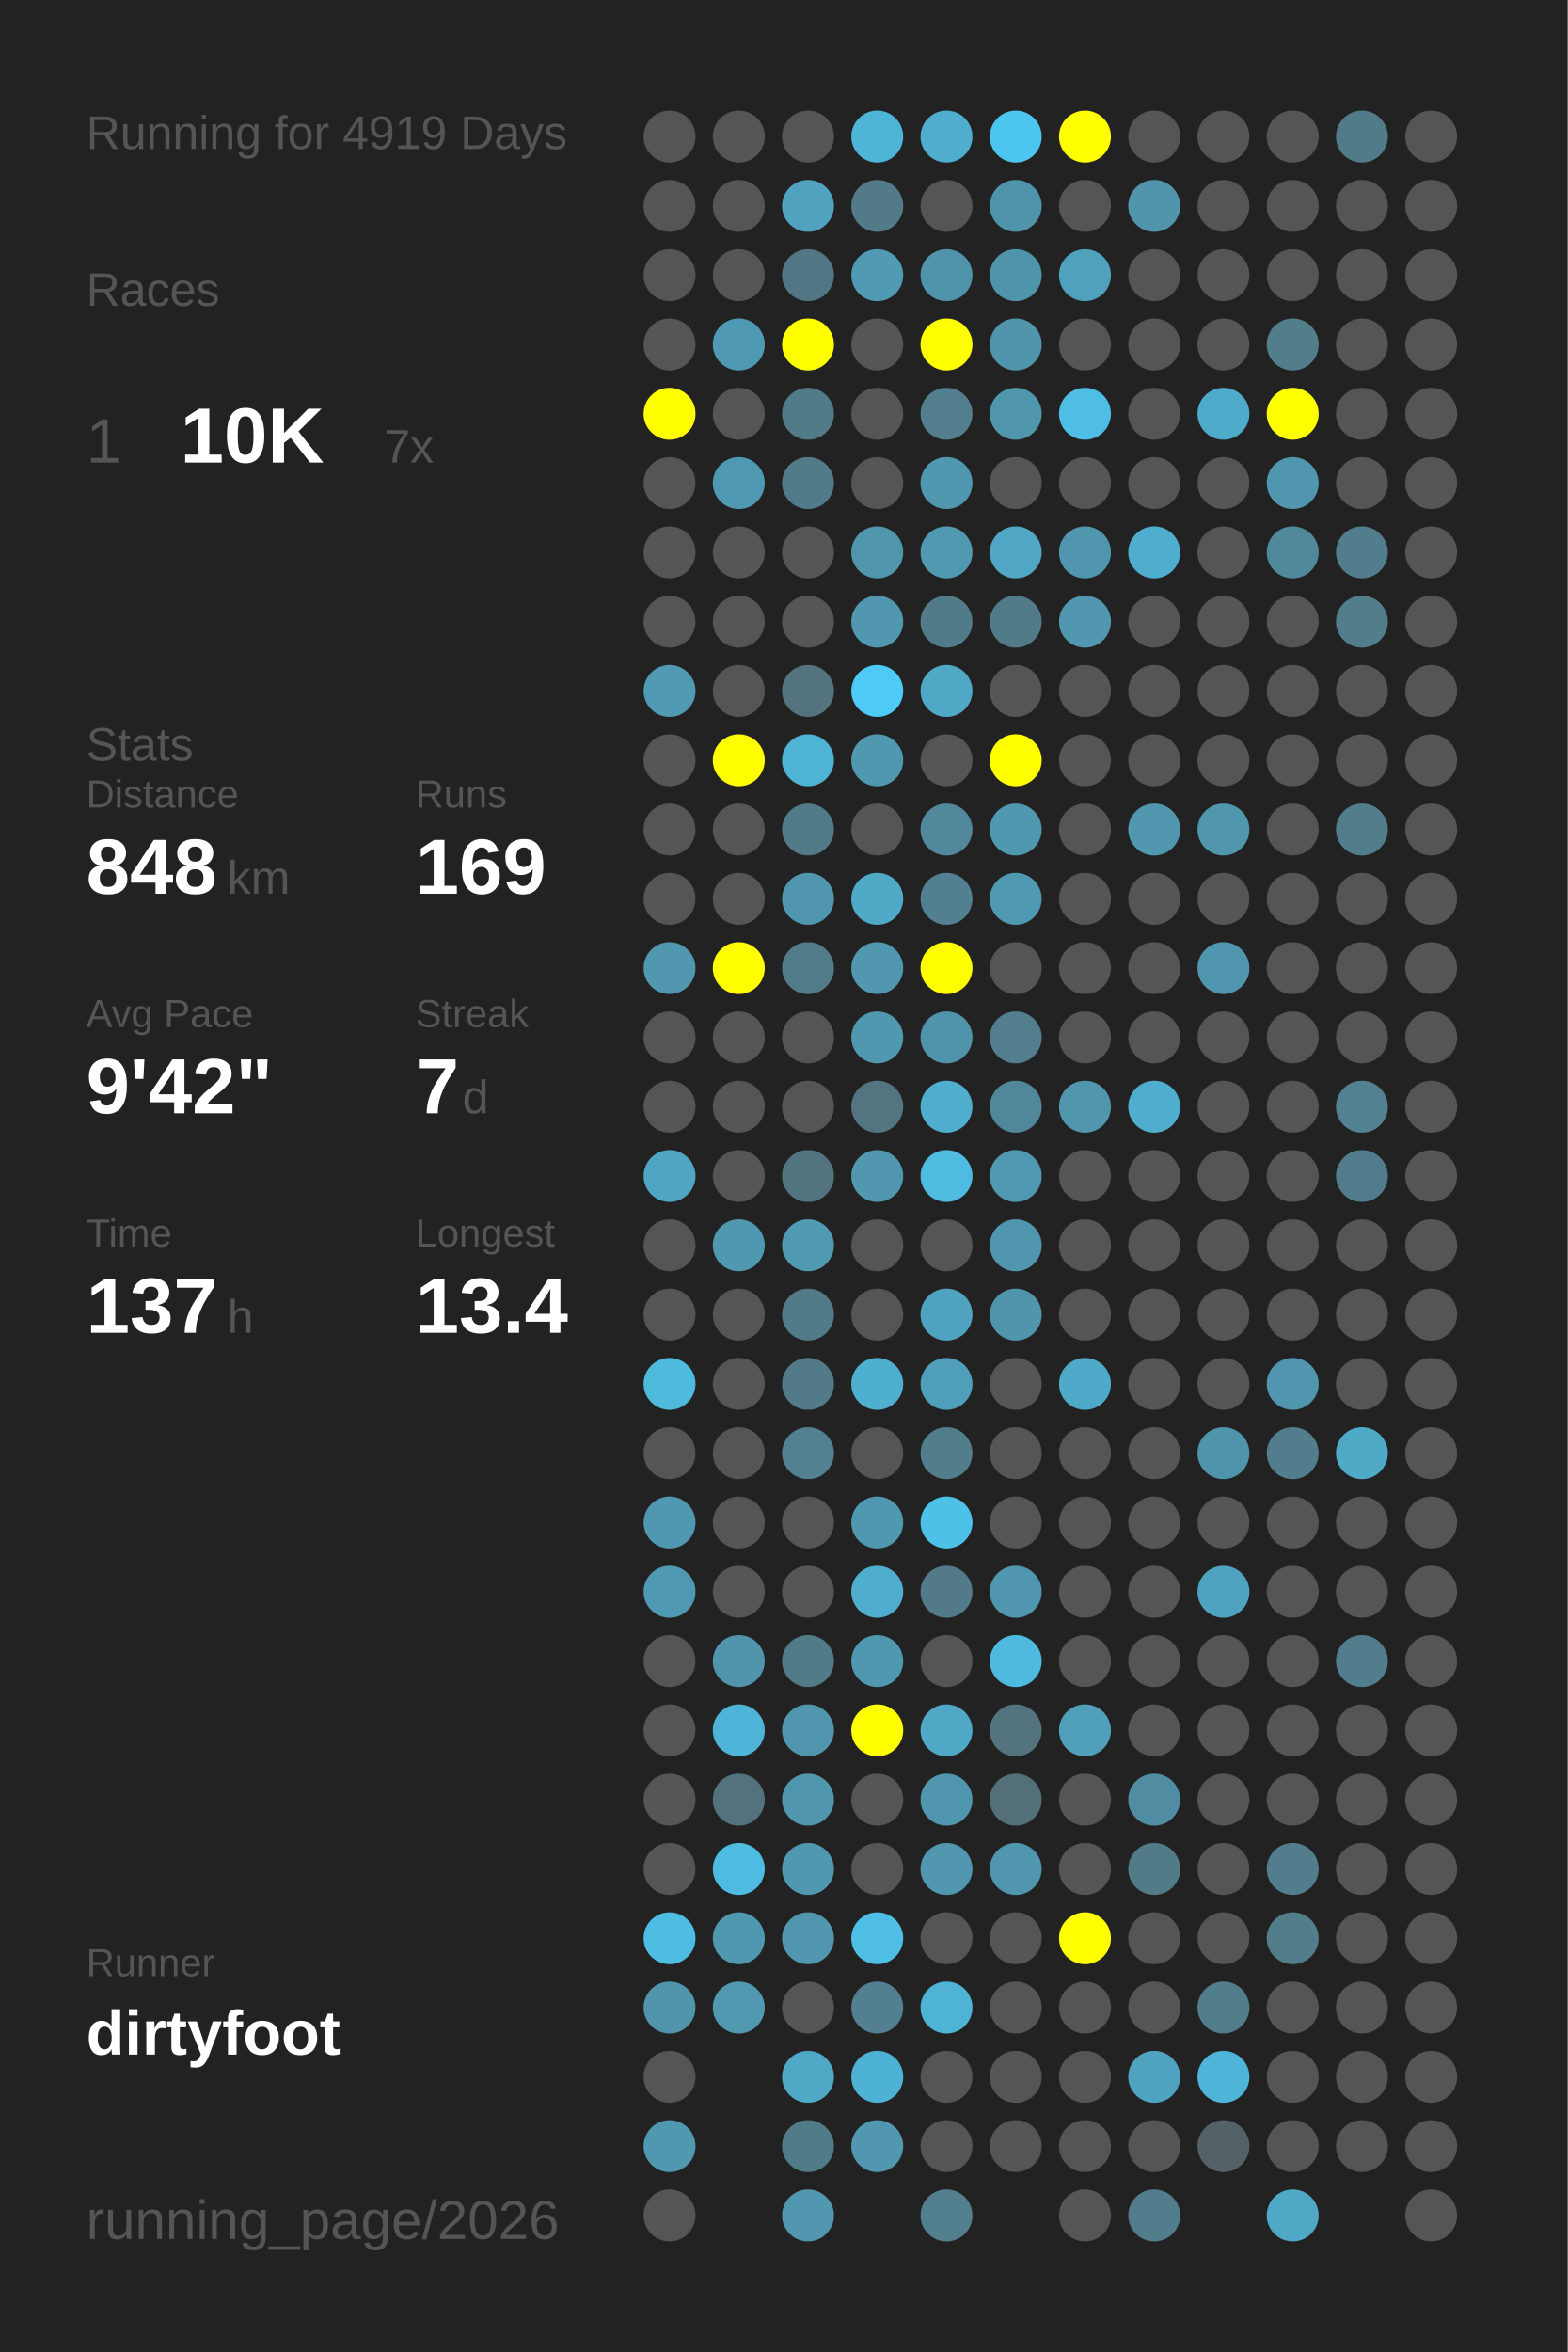
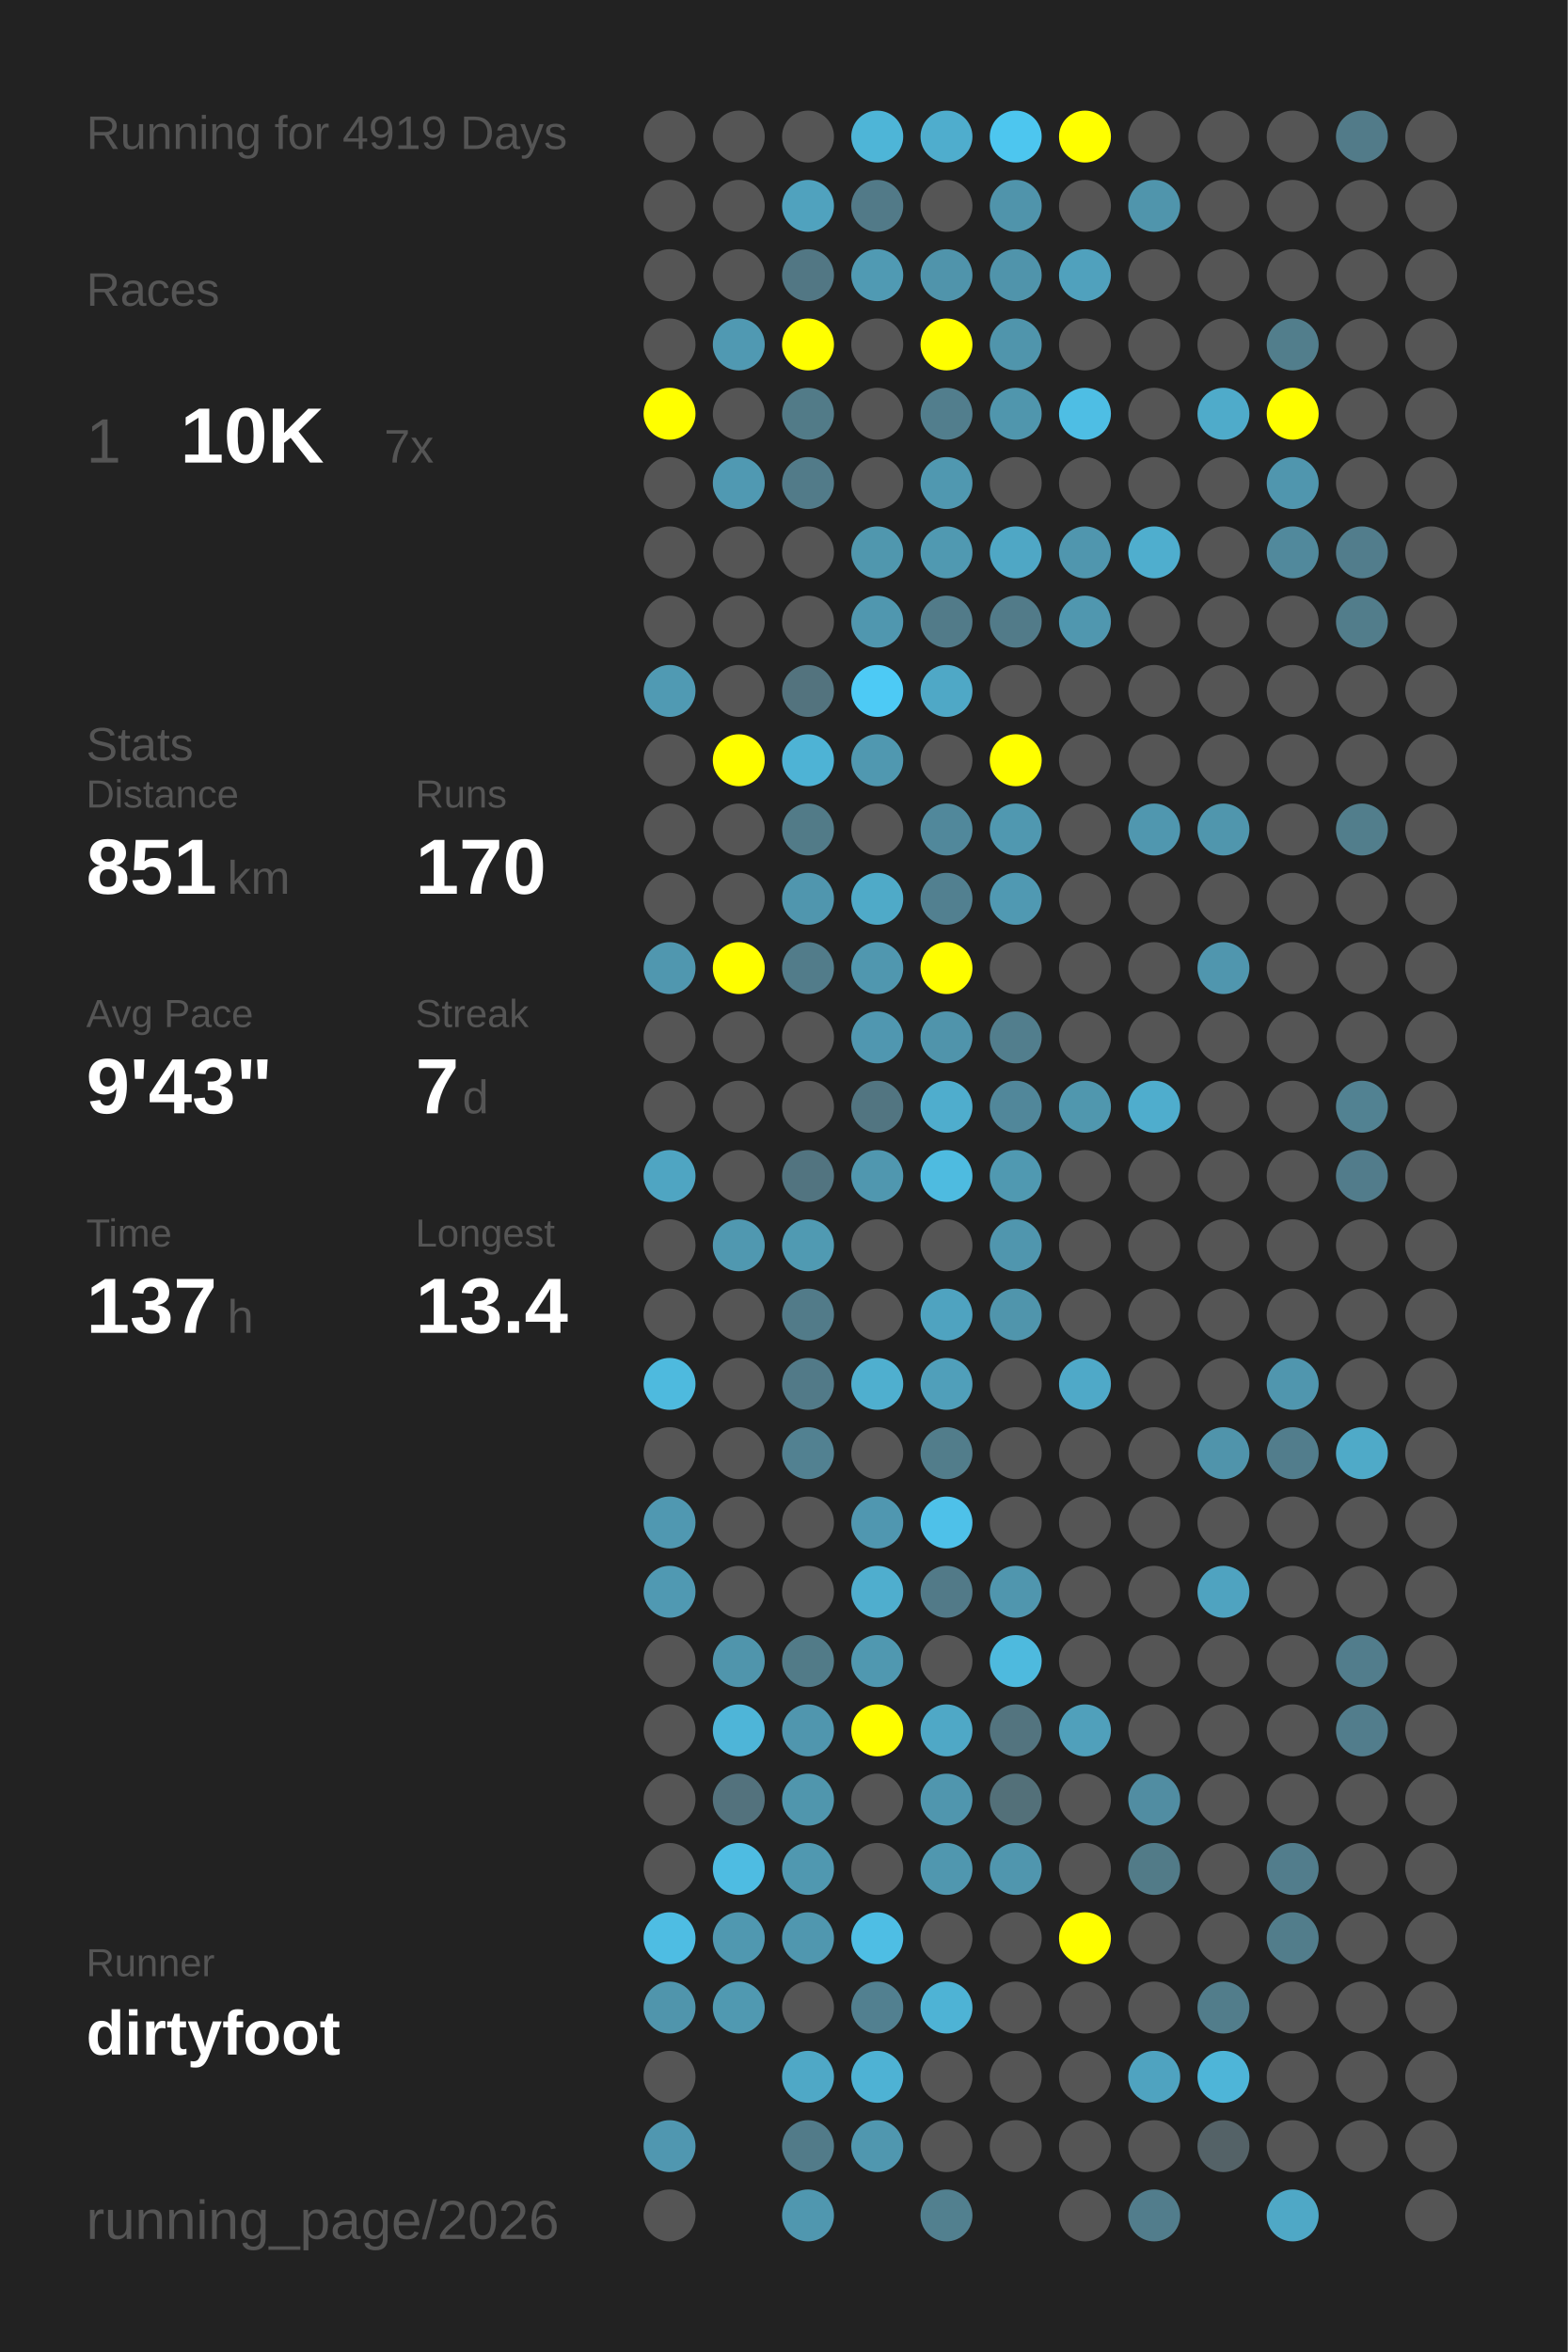
<svg xmlns="http://www.w3.org/2000/svg" baseProfile="full" height="300mm" version="1.1" viewBox="0,0,200,300" width="200mm">
  <defs />
  <rect fill="#222222" height="300" width="200" x="0" y="0" />
  <text fill="#555555" style="font-size:6px; font-family:Arial;" x="11" y="19">Running for 4919 Days</text>
  <text fill="#555555" style="font-size:6px; font-family:Arial;" x="11" y="39">Races</text>
  <text fill="#555555" style="font-size:8px; font-family:Arial;" x="11" y="59">1</text>
  <text fill="#FFFFFF" style="font-size:10px; font-family:Arial; font-weight:bold;" x="23" y="59">10K</text>
  <text fill="#555555" style="font-size:6px; font-family:Arial;" x="49" y="59">7x</text>
  <text fill="#555555" style="font-size:6px; font-family:Arial;" x="11" y="97">Stats</text>
  <text fill="#555555" style="font-size:5px; font-family:Arial;" x="11" y="103">Distance</text>
-   <text fill="#FFFFFF" style="font-size:10px; font-family:Arial; font-weight:bold;" x="11" y="114">848</text>
+   <text fill="#FFFFFF" style="font-size:10px; font-family:Arial; font-weight:bold;" x="11" y="114">851</text>
  <text fill="#555555" style="font-size:6px; font-family:Arial;" x="29" y="114">km</text>
  <text fill="#555555" style="font-size:5px; font-family:Arial;" x="53" y="103">Runs</text>
-   <text fill="#FFFFFF" style="font-size:10px; font-family:Arial; font-weight:bold;" x="53" y="114">169</text>
+   <text fill="#FFFFFF" style="font-size:10px; font-family:Arial; font-weight:bold;" x="53" y="114">170</text>
  <text fill="#555555" style="font-size:5px; font-family:Arial;" x="11" y="131">Avg Pace</text>
-   <text fill="#FFFFFF" style="font-size:10px; font-family:Arial; font-weight:bold;" x="11" y="142">9'42"</text>
+   <text fill="#FFFFFF" style="font-size:10px; font-family:Arial; font-weight:bold;" x="11" y="142">9'43"</text>
  <text fill="#555555" style="font-size:5px; font-family:Arial;" x="53" y="131">Streak</text>
  <text fill="#FFFFFF" style="font-size:10px; font-family:Arial; font-weight:bold;" x="53" y="142">7</text>
  <text fill="#555555" style="font-size:6px; font-family:Arial;" x="59" y="142">d</text>
  <text fill="#555555" style="font-size:5px; font-family:Arial;" x="11" y="159">Time</text>
  <text fill="#FFFFFF" style="font-size:10px; font-family:Arial; font-weight:bold;" x="11" y="170">137</text>
  <text fill="#555555" style="font-size:6px; font-family:Arial;" x="29" y="170">h</text>
  <text fill="#555555" style="font-size:5px; font-family:Arial;" x="53" y="159">Longest</text>
  <text fill="#FFFFFF" style="font-size:10px; font-family:Arial; font-weight:bold;" x="53" y="170">13.4</text>
  <text fill="#555555" style="font-size:5px; font-family:Arial;" x="11" y="252.065">Runner</text>
  <text fill="#FFFFFF" style="font-size:8px; font-family:Arial; font-weight:bold;" x="11" y="262.065">dirtyfoot</text>
  <text fill="#555555" style="font-size:7px; font-family:Arial;" x="11" y="285.581">running_page/2026</text>
  <circle cx="85.417" cy="17.419" fill="#555555" r="3.312" />
  <circle cx="85.417" cy="26.258" fill="#555555" r="3.312" />
  <circle cx="85.417" cy="35.097" fill="#555555" r="3.312" />
  <circle cx="85.417" cy="43.935" fill="#555555" r="3.312" />
  <circle cx="85.417" cy="52.774" fill="#FFFF00" r="3.312" />
  <circle cx="85.417" cy="61.613" fill="#555555" r="3.312" />
  <circle cx="85.417" cy="70.452" fill="#555555" r="3.312" />
  <circle cx="85.417" cy="79.29" fill="#555555" r="3.312" />
  <circle cx="85.417" cy="88.129" fill="#509ab3" r="3.312" />
  <circle cx="85.417" cy="96.968" fill="#555555" r="3.312" />
  <circle cx="85.417" cy="105.806" fill="#555555" r="3.312" />
  <circle cx="85.417" cy="114.645" fill="#555555" r="3.312" />
  <circle cx="85.417" cy="123.484" fill="#5097af" r="3.312" />
  <circle cx="85.417" cy="132.323" fill="#555555" r="3.312" />
  <circle cx="85.417" cy="141.161" fill="#555555" r="3.312" />
  <circle cx="85.417" cy="150" fill="#4fa5c2" r="3.312" />
  <circle cx="85.417" cy="158.839" fill="#555555" r="3.312" />
  <circle cx="85.417" cy="167.677" fill="#555555" r="3.312" />
  <circle cx="85.417" cy="176.516" fill="#4ebade" r="3.312" />
  <circle cx="85.417" cy="185.355" fill="#555555" r="3.312" />
  <circle cx="85.417" cy="194.194" fill="#5098b1" r="3.312" />
  <circle cx="85.417" cy="203.032" fill="#5099b2" r="3.312" />
  <circle cx="85.417" cy="211.871" fill="#555555" r="3.312" />
  <circle cx="85.417" cy="220.71" fill="#555555" r="3.312" />
  <circle cx="85.417" cy="229.548" fill="#555555" r="3.312" />
  <circle cx="85.417" cy="238.387" fill="#555555" r="3.312" />
  <circle cx="85.417" cy="247.226" fill="#4ebde3" r="3.312" />
  <circle cx="85.417" cy="256.065" fill="#5095ac" r="3.312" />
  <circle cx="85.417" cy="264.903" fill="#555555" r="3.312" />
  <circle cx="85.417" cy="273.742" fill="#5097b0" r="3.312" />
  <circle cx="85.417" cy="282.581" fill="#555555" r="3.312" />
  <circle cx="94.25" cy="17.419" fill="#555555" r="3.312" />
  <circle cx="94.25" cy="26.258" fill="#555555" r="3.312" />
  <circle cx="94.25" cy="35.097" fill="#555555" r="3.312" />
  <circle cx="94.25" cy="43.935" fill="#5099b2" r="3.312" />
  <circle cx="94.25" cy="52.774" fill="#555555" r="3.312" />
  <circle cx="94.25" cy="61.613" fill="#5099b2" r="3.312" />
  <circle cx="94.25" cy="70.452" fill="#555555" r="3.312" />
  <circle cx="94.25" cy="79.29" fill="#555555" r="3.312" />
  <circle cx="94.25" cy="88.129" fill="#555555" r="3.312" />
  <circle cx="94.25" cy="96.968" fill="#FFFF00" r="3.312" />
  <circle cx="94.25" cy="105.806" fill="#555555" r="3.312" />
  <circle cx="94.25" cy="114.645" fill="#555555" r="3.312" />
  <circle cx="94.25" cy="123.484" fill="#FFFF00" r="3.312" />
  <circle cx="94.25" cy="132.323" fill="#555555" r="3.312" />
  <circle cx="94.25" cy="141.161" fill="#555555" r="3.312" />
  <circle cx="94.25" cy="150" fill="#555555" r="3.312" />
  <circle cx="94.25" cy="158.839" fill="#5098b0" r="3.312" />
  <circle cx="94.25" cy="167.677" fill="#555555" r="3.312" />
  <circle cx="94.25" cy="176.516" fill="#555555" r="3.312" />
  <circle cx="94.25" cy="185.355" fill="#555555" r="3.312" />
  <circle cx="94.25" cy="194.194" fill="#555555" r="3.312" />
  <circle cx="94.25" cy="203.032" fill="#555555" r="3.312" />
  <circle cx="94.25" cy="211.871" fill="#5095ac" r="3.312" />
  <circle cx="94.25" cy="220.71" fill="#4eb5d8" r="3.312" />
  <circle cx="94.25" cy="229.548" fill="#53727d" r="3.312" />
  <circle cx="94.25" cy="238.387" fill="#4ebce2" r="3.312" />
  <circle cx="94.25" cy="247.226" fill="#5098b0" r="3.312" />
  <circle cx="94.25" cy="256.065" fill="#5099b1" r="3.312" />
  <circle cx="103.083" cy="17.419" fill="#555555" r="3.312" />
  <circle cx="103.083" cy="26.258" fill="#50a2be" r="3.312" />
  <circle cx="103.083" cy="35.097" fill="#527784" r="3.312" />
  <circle cx="103.083" cy="43.935" fill="#FFFF00" r="3.312" />
  <circle cx="103.083" cy="52.774" fill="#527b88" r="3.312" />
  <circle cx="103.083" cy="61.613" fill="#527b89" r="3.312" />
  <circle cx="103.083" cy="70.452" fill="#555555" r="3.312" />
  <circle cx="103.083" cy="79.29" fill="#555555" r="3.312" />
  <circle cx="103.083" cy="88.129" fill="#53737e" r="3.312" />
  <circle cx="103.083" cy="96.968" fill="#4eb3d5" r="3.312" />
  <circle cx="103.083" cy="105.806" fill="#527b88" r="3.312" />
  <circle cx="103.083" cy="114.645" fill="#5096ae" r="3.312" />
  <circle cx="103.083" cy="123.484" fill="#527c8a" r="3.312" />
  <circle cx="103.083" cy="132.323" fill="#555555" r="3.312" />
  <circle cx="103.083" cy="141.161" fill="#555555" r="3.312" />
  <circle cx="103.083" cy="150" fill="#527480" r="3.312" />
  <circle cx="103.083" cy="158.839" fill="#509ab2" r="3.312" />
  <circle cx="103.083" cy="167.677" fill="#527b89" r="3.312" />
  <circle cx="103.083" cy="176.516" fill="#527a88" r="3.312" />
  <circle cx="103.083" cy="185.355" fill="#528191" r="3.312" />
  <circle cx="103.083" cy="194.194" fill="#555555" r="3.312" />
  <circle cx="103.083" cy="203.032" fill="#555555" r="3.312" />
  <circle cx="103.083" cy="211.871" fill="#527b88" r="3.312" />
  <circle cx="103.083" cy="220.71" fill="#5096ae" r="3.312" />
  <circle cx="103.083" cy="229.548" fill="#5096ad" r="3.312" />
  <circle cx="103.083" cy="238.387" fill="#5098b0" r="3.312" />
  <circle cx="103.083" cy="247.226" fill="#5097af" r="3.312" />
  <circle cx="103.083" cy="256.065" fill="#555555" r="3.312" />
  <circle cx="103.083" cy="264.903" fill="#4fa8c6" r="3.312" />
  <circle cx="103.083" cy="273.742" fill="#527b89" r="3.312" />
  <circle cx="103.083" cy="282.581" fill="#5097af" r="3.312" />
  <circle cx="111.917" cy="17.419" fill="#4eb5d7" r="3.312" />
  <circle cx="111.917" cy="26.258" fill="#527a88" r="3.312" />
  <circle cx="111.917" cy="35.097" fill="#509ab3" r="3.312" />
  <circle cx="111.917" cy="43.935" fill="#555555" r="3.312" />
  <circle cx="111.917" cy="52.774" fill="#555555" r="3.312" />
  <circle cx="111.917" cy="61.613" fill="#555555" r="3.312" />
  <circle cx="111.917" cy="70.452" fill="#5097ae" r="3.312" />
  <circle cx="111.917" cy="79.29" fill="#5097af" r="3.312" />
  <circle cx="111.917" cy="88.129" fill="#4dcaf5" r="3.312" />
  <circle cx="111.917" cy="96.968" fill="#5098b0" r="3.312" />
  <circle cx="111.917" cy="105.806" fill="#555555" r="3.312" />
  <circle cx="111.917" cy="114.645" fill="#4faac8" r="3.312" />
  <circle cx="111.917" cy="123.484" fill="#5097af" r="3.312" />
  <circle cx="111.917" cy="132.323" fill="#5097b0" r="3.312" />
  <circle cx="111.917" cy="141.161" fill="#527581" r="3.312" />
  <circle cx="111.917" cy="150" fill="#5097af" r="3.312" />
  <circle cx="111.917" cy="158.839" fill="#555555" r="3.312" />
  <circle cx="111.917" cy="167.677" fill="#555555" r="3.312" />
  <circle cx="111.917" cy="176.516" fill="#4fafcf" r="3.312" />
  <circle cx="111.917" cy="185.355" fill="#555555" r="3.312" />
  <circle cx="111.917" cy="194.194" fill="#5097b0" r="3.312" />
  <circle cx="111.917" cy="203.032" fill="#4faece" r="3.312" />
  <circle cx="111.917" cy="211.871" fill="#5098b0" r="3.312" />
  <circle cx="111.917" cy="220.71" fill="#FFFF00" r="3.312" />
  <circle cx="111.917" cy="229.548" fill="#555555" r="3.312" />
  <circle cx="111.917" cy="238.387" fill="#555555" r="3.312" />
  <circle cx="111.917" cy="247.226" fill="#4ebee4" r="3.312" />
  <circle cx="111.917" cy="256.065" fill="#528090" r="3.312" />
  <circle cx="111.917" cy="264.903" fill="#4eb2d4" r="3.312" />
  <circle cx="111.917" cy="273.742" fill="#5097af" r="3.312" />
  <circle cx="120.75" cy="17.419" fill="#4fadcd" r="3.312" />
  <circle cx="120.75" cy="26.258" fill="#555555" r="3.312" />
  <circle cx="120.75" cy="35.097" fill="#5094ab" r="3.312" />
  <circle cx="120.75" cy="43.935" fill="#FFFF00" r="3.312" />
  <circle cx="120.75" cy="52.774" fill="#527e8d" r="3.312" />
  <circle cx="120.75" cy="61.613" fill="#5098b0" r="3.312" />
  <circle cx="120.75" cy="70.452" fill="#5099b1" r="3.312" />
  <circle cx="120.75" cy="79.29" fill="#527b89" r="3.312" />
  <circle cx="120.75" cy="88.129" fill="#4fa8c6" r="3.312" />
  <circle cx="120.75" cy="96.968" fill="#555555" r="3.312" />
  <circle cx="120.75" cy="105.806" fill="#51889b" r="3.312" />
  <circle cx="120.75" cy="114.645" fill="#528090" r="3.312" />
  <circle cx="120.75" cy="123.484" fill="#FFFF00" r="3.312" />
  <circle cx="120.75" cy="132.323" fill="#5094ab" r="3.312" />
  <circle cx="120.75" cy="141.161" fill="#4fadcd" r="3.312" />
  <circle cx="120.75" cy="150" fill="#4ebbe0" r="3.312" />
  <circle cx="120.75" cy="158.839" fill="#555555" r="3.312" />
  <circle cx="120.75" cy="167.677" fill="#4fa3c0" r="3.312" />
  <circle cx="120.75" cy="176.516" fill="#509fba" r="3.312" />
  <circle cx="120.75" cy="185.355" fill="#527d8b" r="3.312" />
  <circle cx="120.75" cy="194.194" fill="#4ec1e9" r="3.312" />
  <circle cx="120.75" cy="203.032" fill="#527a88" r="3.312" />
  <circle cx="120.75" cy="211.871" fill="#555555" r="3.312" />
  <circle cx="120.75" cy="220.71" fill="#4fa8c6" r="3.312" />
  <circle cx="120.75" cy="229.548" fill="#5096ae" r="3.312" />
  <circle cx="120.75" cy="238.387" fill="#5097af" r="3.312" />
  <circle cx="120.75" cy="247.226" fill="#555555" r="3.312" />
  <circle cx="120.75" cy="256.065" fill="#4eb3d5" r="3.312" />
  <circle cx="120.75" cy="264.903" fill="#555555" r="3.312" />
  <circle cx="120.75" cy="273.742" fill="#555555" r="3.312" />
  <circle cx="120.75" cy="282.581" fill="#52808f" r="3.312" />
  <circle cx="129.583" cy="17.419" fill="#4dc6ef" r="3.312" />
  <circle cx="129.583" cy="26.258" fill="#5094ab" r="3.312" />
  <circle cx="129.583" cy="35.097" fill="#5094ab" r="3.312" />
  <circle cx="129.583" cy="43.935" fill="#5095ac" r="3.312" />
  <circle cx="129.583" cy="52.774" fill="#5096ad" r="3.312" />
  <circle cx="129.583" cy="61.613" fill="#555555" r="3.312" />
  <circle cx="129.583" cy="70.452" fill="#4fa7c5" r="3.312" />
  <circle cx="129.583" cy="79.29" fill="#527b89" r="3.312" />
  <circle cx="129.583" cy="88.129" fill="#555555" r="3.312" />
  <circle cx="129.583" cy="96.968" fill="#FFFF00" r="3.312" />
  <circle cx="129.583" cy="105.806" fill="#5098b0" r="3.312" />
  <circle cx="129.583" cy="114.645" fill="#5099b2" r="3.312" />
  <circle cx="129.583" cy="123.484" fill="#555555" r="3.312" />
  <circle cx="129.583" cy="132.323" fill="#527e8d" r="3.312" />
  <circle cx="129.583" cy="141.161" fill="#51879a" r="3.312" />
  <circle cx="129.583" cy="150" fill="#5099b1" r="3.312" />
  <circle cx="129.583" cy="158.839" fill="#5096ae" r="3.312" />
  <circle cx="129.583" cy="167.677" fill="#5095ac" r="3.312" />
  <circle cx="129.583" cy="176.516" fill="#555555" r="3.312" />
  <circle cx="129.583" cy="185.355" fill="#555555" r="3.312" />
  <circle cx="129.583" cy="194.194" fill="#555555" r="3.312" />
  <circle cx="129.583" cy="203.032" fill="#5096ae" r="3.312" />
  <circle cx="129.583" cy="211.871" fill="#4ebade" r="3.312" />
  <circle cx="129.583" cy="220.71" fill="#53747f" r="3.312" />
  <circle cx="129.583" cy="229.548" fill="#537079" r="3.312" />
  <circle cx="129.583" cy="238.387" fill="#5096ae" r="3.312" />
  <circle cx="129.583" cy="247.226" fill="#555555" r="3.312" />
  <circle cx="129.583" cy="256.065" fill="#555555" r="3.312" />
  <circle cx="129.583" cy="264.903" fill="#555555" r="3.312" />
  <circle cx="129.583" cy="273.742" fill="#555555" r="3.312" />
  <circle cx="138.417" cy="17.419" fill="#FFFF00" r="3.312" />
  <circle cx="138.417" cy="26.258" fill="#555555" r="3.312" />
  <circle cx="138.417" cy="35.097" fill="#50a1bd" r="3.312" />
  <circle cx="138.417" cy="43.935" fill="#555555" r="3.312" />
  <circle cx="138.417" cy="52.774" fill="#4ebee4" r="3.312" />
  <circle cx="138.417" cy="61.613" fill="#555555" r="3.312" />
  <circle cx="138.417" cy="70.452" fill="#5096ae" r="3.312" />
  <circle cx="138.417" cy="79.29" fill="#5097af" r="3.312" />
  <circle cx="138.417" cy="88.129" fill="#555555" r="3.312" />
  <circle cx="138.417" cy="96.968" fill="#555555" r="3.312" />
  <circle cx="138.417" cy="105.806" fill="#555555" r="3.312" />
  <circle cx="138.417" cy="114.645" fill="#555555" r="3.312" />
  <circle cx="138.417" cy="123.484" fill="#555555" r="3.312" />
  <circle cx="138.417" cy="132.323" fill="#555555" r="3.312" />
  <circle cx="138.417" cy="141.161" fill="#5097ae" r="3.312" />
  <circle cx="138.417" cy="150" fill="#555555" r="3.312" />
  <circle cx="138.417" cy="158.839" fill="#555555" r="3.312" />
  <circle cx="138.417" cy="167.677" fill="#555555" r="3.312" />
  <circle cx="138.417" cy="176.516" fill="#4fa9c8" r="3.312" />
  <circle cx="138.417" cy="185.355" fill="#555555" r="3.312" />
  <circle cx="138.417" cy="194.194" fill="#555555" r="3.312" />
  <circle cx="138.417" cy="203.032" fill="#555555" r="3.312" />
  <circle cx="138.417" cy="211.871" fill="#555555" r="3.312" />
  <circle cx="138.417" cy="220.71" fill="#50a0bb" r="3.312" />
  <circle cx="138.417" cy="229.548" fill="#555555" r="3.312" />
  <circle cx="138.417" cy="238.387" fill="#555555" r="3.312" />
  <circle cx="138.417" cy="247.226" fill="#FFFF00" r="3.312" />
  <circle cx="138.417" cy="256.065" fill="#555555" r="3.312" />
  <circle cx="138.417" cy="264.903" fill="#555555" r="3.312" />
  <circle cx="138.417" cy="273.742" fill="#555555" r="3.312" />
  <circle cx="138.417" cy="282.581" fill="#555555" r="3.312" />
  <circle cx="147.25" cy="17.419" fill="#555555" r="3.312" />
  <circle cx="147.25" cy="26.258" fill="#5095ac" r="3.312" />
  <circle cx="147.25" cy="35.097" fill="#555555" r="3.312" />
  <circle cx="147.25" cy="43.935" fill="#555555" r="3.312" />
  <circle cx="147.25" cy="52.774" fill="#555555" r="3.312" />
  <circle cx="147.25" cy="61.613" fill="#555555" r="3.312" />
  <circle cx="147.25" cy="70.452" fill="#4faece" r="3.312" />
  <circle cx="147.25" cy="79.29" fill="#555555" r="3.312" />
  <circle cx="147.25" cy="88.129" fill="#555555" r="3.312" />
  <circle cx="147.25" cy="96.968" fill="#555555" r="3.312" />
  <circle cx="147.25" cy="105.806" fill="#5097af" r="3.312" />
  <circle cx="147.25" cy="114.645" fill="#555555" r="3.312" />
  <circle cx="147.25" cy="123.484" fill="#555555" r="3.312" />
  <circle cx="147.25" cy="132.323" fill="#555555" r="3.312" />
  <circle cx="147.25" cy="141.161" fill="#4fadcd" r="3.312" />
  <circle cx="147.25" cy="150" fill="#555555" r="3.312" />
  <circle cx="147.25" cy="158.839" fill="#555555" r="3.312" />
  <circle cx="147.25" cy="167.677" fill="#555555" r="3.312" />
  <circle cx="147.25" cy="176.516" fill="#555555" r="3.312" />
  <circle cx="147.25" cy="185.355" fill="#555555" r="3.312" />
  <circle cx="147.25" cy="194.194" fill="#555555" r="3.312" />
  <circle cx="147.25" cy="203.032" fill="#555555" r="3.312" />
  <circle cx="147.25" cy="211.871" fill="#555555" r="3.312" />
  <circle cx="147.25" cy="220.71" fill="#555555" r="3.312" />
  <circle cx="147.25" cy="229.548" fill="#518da2" r="3.312" />
  <circle cx="147.25" cy="238.387" fill="#527b88" r="3.312" />
  <circle cx="147.25" cy="247.226" fill="#555555" r="3.312" />
  <circle cx="147.25" cy="256.065" fill="#555555" r="3.312" />
  <circle cx="147.25" cy="264.903" fill="#4fa3c0" r="3.312" />
  <circle cx="147.25" cy="273.742" fill="#555555" r="3.312" />
  <circle cx="147.25" cy="282.581" fill="#527d8c" r="3.312" />
  <circle cx="156.083" cy="17.419" fill="#555555" r="3.312" />
  <circle cx="156.083" cy="26.258" fill="#555555" r="3.312" />
  <circle cx="156.083" cy="35.097" fill="#555555" r="3.312" />
  <circle cx="156.083" cy="43.935" fill="#555555" r="3.312" />
  <circle cx="156.083" cy="52.774" fill="#4fabca" r="3.312" />
  <circle cx="156.083" cy="61.613" fill="#555555" r="3.312" />
  <circle cx="156.083" cy="70.452" fill="#555555" r="3.312" />
  <circle cx="156.083" cy="79.29" fill="#555555" r="3.312" />
  <circle cx="156.083" cy="88.129" fill="#555555" r="3.312" />
  <circle cx="156.083" cy="96.968" fill="#555555" r="3.312" />
  <circle cx="156.083" cy="105.806" fill="#5096ad" r="3.312" />
  <circle cx="156.083" cy="114.645" fill="#555555" r="3.312" />
  <circle cx="156.083" cy="123.484" fill="#5096ae" r="3.312" />
  <circle cx="156.083" cy="132.323" fill="#555555" r="3.312" />
  <circle cx="156.083" cy="141.161" fill="#555555" r="3.312" />
  <circle cx="156.083" cy="150" fill="#555555" r="3.312" />
  <circle cx="156.083" cy="158.839" fill="#555555" r="3.312" />
  <circle cx="156.083" cy="167.677" fill="#555555" r="3.312" />
  <circle cx="156.083" cy="176.516" fill="#555555" r="3.312" />
  <circle cx="156.083" cy="185.355" fill="#5094ab" r="3.312" />
  <circle cx="156.083" cy="194.194" fill="#555555" r="3.312" />
  <circle cx="156.083" cy="203.032" fill="#4fa3c0" r="3.312" />
  <circle cx="156.083" cy="211.871" fill="#555555" r="3.312" />
  <circle cx="156.083" cy="220.71" fill="#555555" r="3.312" />
  <circle cx="156.083" cy="229.548" fill="#555555" r="3.312" />
  <circle cx="156.083" cy="238.387" fill="#555555" r="3.312" />
  <circle cx="156.083" cy="247.226" fill="#555555" r="3.312" />
  <circle cx="156.083" cy="256.065" fill="#527d8b" r="3.312" />
  <circle cx="156.083" cy="264.903" fill="#4eb5d8" r="3.312" />
  <circle cx="156.083" cy="273.742" fill="#546267" r="3.312" />
  <circle cx="164.917" cy="17.419" fill="#555555" r="3.312" />
  <circle cx="164.917" cy="26.258" fill="#555555" r="3.312" />
  <circle cx="164.917" cy="35.097" fill="#555555" r="3.312" />
  <circle cx="164.917" cy="43.935" fill="#527e8c" r="3.312" />
  <circle cx="164.917" cy="52.774" fill="#FFFF00" r="3.312" />
  <circle cx="164.917" cy="61.613" fill="#5096ae" r="3.312" />
  <circle cx="164.917" cy="70.452" fill="#51899c" r="3.312" />
  <circle cx="164.917" cy="79.29" fill="#555555" r="3.312" />
  <circle cx="164.917" cy="88.129" fill="#555555" r="3.312" />
  <circle cx="164.917" cy="96.968" fill="#555555" r="3.312" />
  <circle cx="164.917" cy="105.806" fill="#555555" r="3.312" />
  <circle cx="164.917" cy="114.645" fill="#555555" r="3.312" />
  <circle cx="164.917" cy="123.484" fill="#555555" r="3.312" />
  <circle cx="164.917" cy="132.323" fill="#555555" r="3.312" />
  <circle cx="164.917" cy="141.161" fill="#555555" r="3.312" />
  <circle cx="164.917" cy="150" fill="#555555" r="3.312" />
  <circle cx="164.917" cy="158.839" fill="#555555" r="3.312" />
  <circle cx="164.917" cy="167.677" fill="#555555" r="3.312" />
  <circle cx="164.917" cy="176.516" fill="#5096ae" r="3.312" />
  <circle cx="164.917" cy="185.355" fill="#527d8c" r="3.312" />
  <circle cx="164.917" cy="194.194" fill="#555555" r="3.312" />
  <circle cx="164.917" cy="203.032" fill="#555555" r="3.312" />
  <circle cx="164.917" cy="211.871" fill="#555555" r="3.312" />
  <circle cx="164.917" cy="220.71" fill="#555555" r="3.312" />
  <circle cx="164.917" cy="229.548" fill="#555555" r="3.312" />
  <circle cx="164.917" cy="238.387" fill="#527d8c" r="3.312" />
  <circle cx="164.917" cy="247.226" fill="#527d8b" r="3.312" />
  <circle cx="164.917" cy="256.065" fill="#555555" r="3.312" />
  <circle cx="164.917" cy="264.903" fill="#555555" r="3.312" />
  <circle cx="164.917" cy="273.742" fill="#555555" r="3.312" />
  <circle cx="164.917" cy="282.581" fill="#4fa8c6" r="3.312" />
  <circle cx="173.75" cy="17.419" fill="#527b89" r="3.312" />
  <circle cx="173.75" cy="26.258" fill="#555555" r="3.312" />
  <circle cx="173.75" cy="35.097" fill="#555555" r="3.312" />
  <circle cx="173.75" cy="43.935" fill="#555555" r="3.312" />
  <circle cx="173.75" cy="52.774" fill="#555555" r="3.312" />
  <circle cx="173.75" cy="61.613" fill="#555555" r="3.312" />
  <circle cx="173.75" cy="70.452" fill="#527d8c" r="3.312" />
  <circle cx="173.75" cy="79.29" fill="#527d8b" r="3.312" />
  <circle cx="173.75" cy="88.129" fill="#555555" r="3.312" />
  <circle cx="173.75" cy="96.968" fill="#555555" r="3.312" />
  <circle cx="173.75" cy="105.806" fill="#527e8c" r="3.312" />
  <circle cx="173.75" cy="114.645" fill="#555555" r="3.312" />
  <circle cx="173.75" cy="123.484" fill="#555555" r="3.312" />
  <circle cx="173.75" cy="132.323" fill="#555555" r="3.312" />
  <circle cx="173.75" cy="141.161" fill="#528292" r="3.312" />
  <circle cx="173.75" cy="150" fill="#527c8b" r="3.312" />
  <circle cx="173.75" cy="158.839" fill="#555555" r="3.312" />
  <circle cx="173.75" cy="167.677" fill="#555555" r="3.312" />
  <circle cx="173.75" cy="176.516" fill="#555555" r="3.312" />
  <circle cx="173.75" cy="185.355" fill="#4faac8" r="3.312" />
  <circle cx="173.75" cy="194.194" fill="#555555" r="3.312" />
  <circle cx="173.75" cy="203.032" fill="#555555" r="3.312" />
  <circle cx="173.75" cy="211.871" fill="#527d8c" r="3.312" />
-   <circle cx="173.75" cy="220.71" fill="#555555" r="3.312" />
+   <circle cx="173.75" cy="220.71" fill="#527d8c" r="3.312" />
  <circle cx="173.75" cy="229.548" fill="#555555" r="3.312" />
  <circle cx="173.75" cy="238.387" fill="#555555" r="3.312" />
  <circle cx="173.75" cy="247.226" fill="#555555" r="3.312" />
  <circle cx="173.75" cy="256.065" fill="#555555" r="3.312" />
  <circle cx="173.75" cy="264.903" fill="#555555" r="3.312" />
  <circle cx="173.75" cy="273.742" fill="#555555" r="3.312" />
  <circle cx="182.583" cy="17.419" fill="#555555" r="3.312" />
  <circle cx="182.583" cy="26.258" fill="#555555" r="3.312" />
  <circle cx="182.583" cy="35.097" fill="#555555" r="3.312" />
  <circle cx="182.583" cy="43.935" fill="#555555" r="3.312" />
  <circle cx="182.583" cy="52.774" fill="#555555" r="3.312" />
  <circle cx="182.583" cy="61.613" fill="#555555" r="3.312" />
  <circle cx="182.583" cy="70.452" fill="#555555" r="3.312" />
  <circle cx="182.583" cy="79.29" fill="#555555" r="3.312" />
  <circle cx="182.583" cy="88.129" fill="#555555" r="3.312" />
  <circle cx="182.583" cy="96.968" fill="#555555" r="3.312" />
  <circle cx="182.583" cy="105.806" fill="#555555" r="3.312" />
  <circle cx="182.583" cy="114.645" fill="#555555" r="3.312" />
  <circle cx="182.583" cy="123.484" fill="#555555" r="3.312" />
  <circle cx="182.583" cy="132.323" fill="#555555" r="3.312" />
  <circle cx="182.583" cy="141.161" fill="#555555" r="3.312" />
  <circle cx="182.583" cy="150" fill="#555555" r="3.312" />
  <circle cx="182.583" cy="158.839" fill="#555555" r="3.312" />
  <circle cx="182.583" cy="167.677" fill="#555555" r="3.312" />
  <circle cx="182.583" cy="176.516" fill="#555555" r="3.312" />
  <circle cx="182.583" cy="185.355" fill="#555555" r="3.312" />
  <circle cx="182.583" cy="194.194" fill="#555555" r="3.312" />
  <circle cx="182.583" cy="203.032" fill="#555555" r="3.312" />
  <circle cx="182.583" cy="211.871" fill="#555555" r="3.312" />
  <circle cx="182.583" cy="220.71" fill="#555555" r="3.312" />
  <circle cx="182.583" cy="229.548" fill="#555555" r="3.312" />
  <circle cx="182.583" cy="238.387" fill="#555555" r="3.312" />
  <circle cx="182.583" cy="247.226" fill="#555555" r="3.312" />
  <circle cx="182.583" cy="256.065" fill="#555555" r="3.312" />
  <circle cx="182.583" cy="264.903" fill="#555555" r="3.312" />
  <circle cx="182.583" cy="273.742" fill="#555555" r="3.312" />
  <circle cx="182.583" cy="282.581" fill="#555555" r="3.312" />
</svg>
